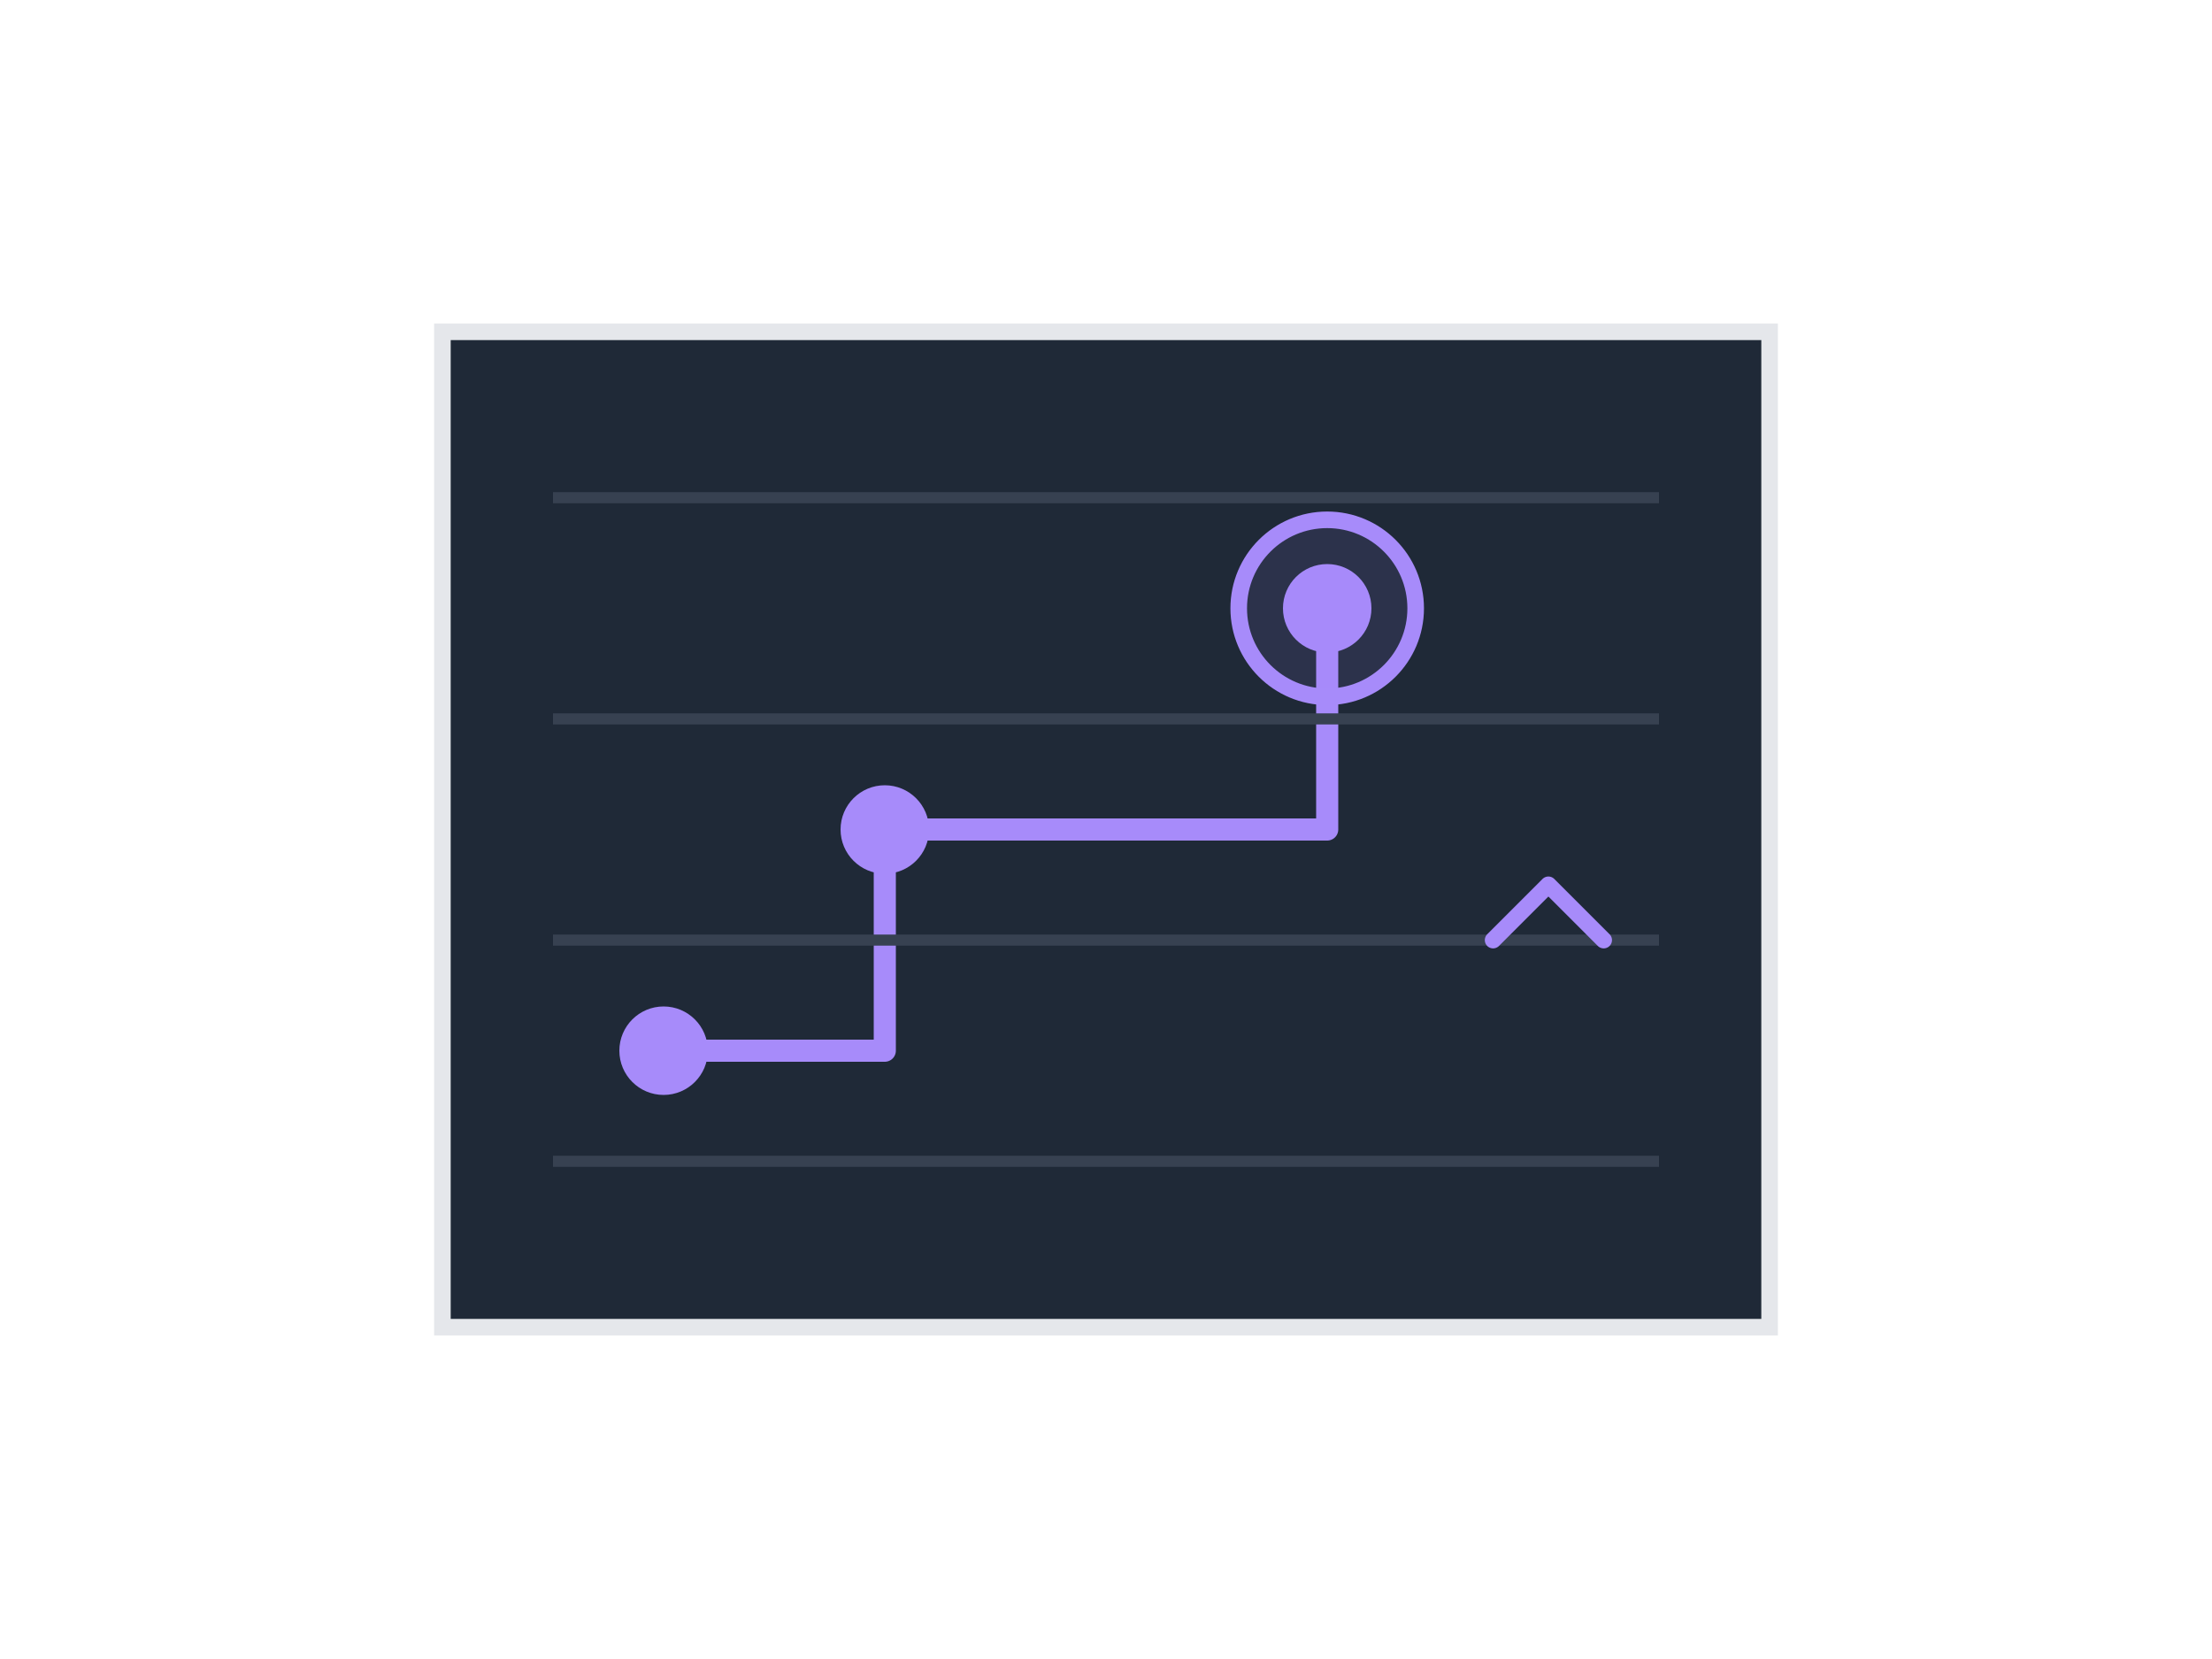
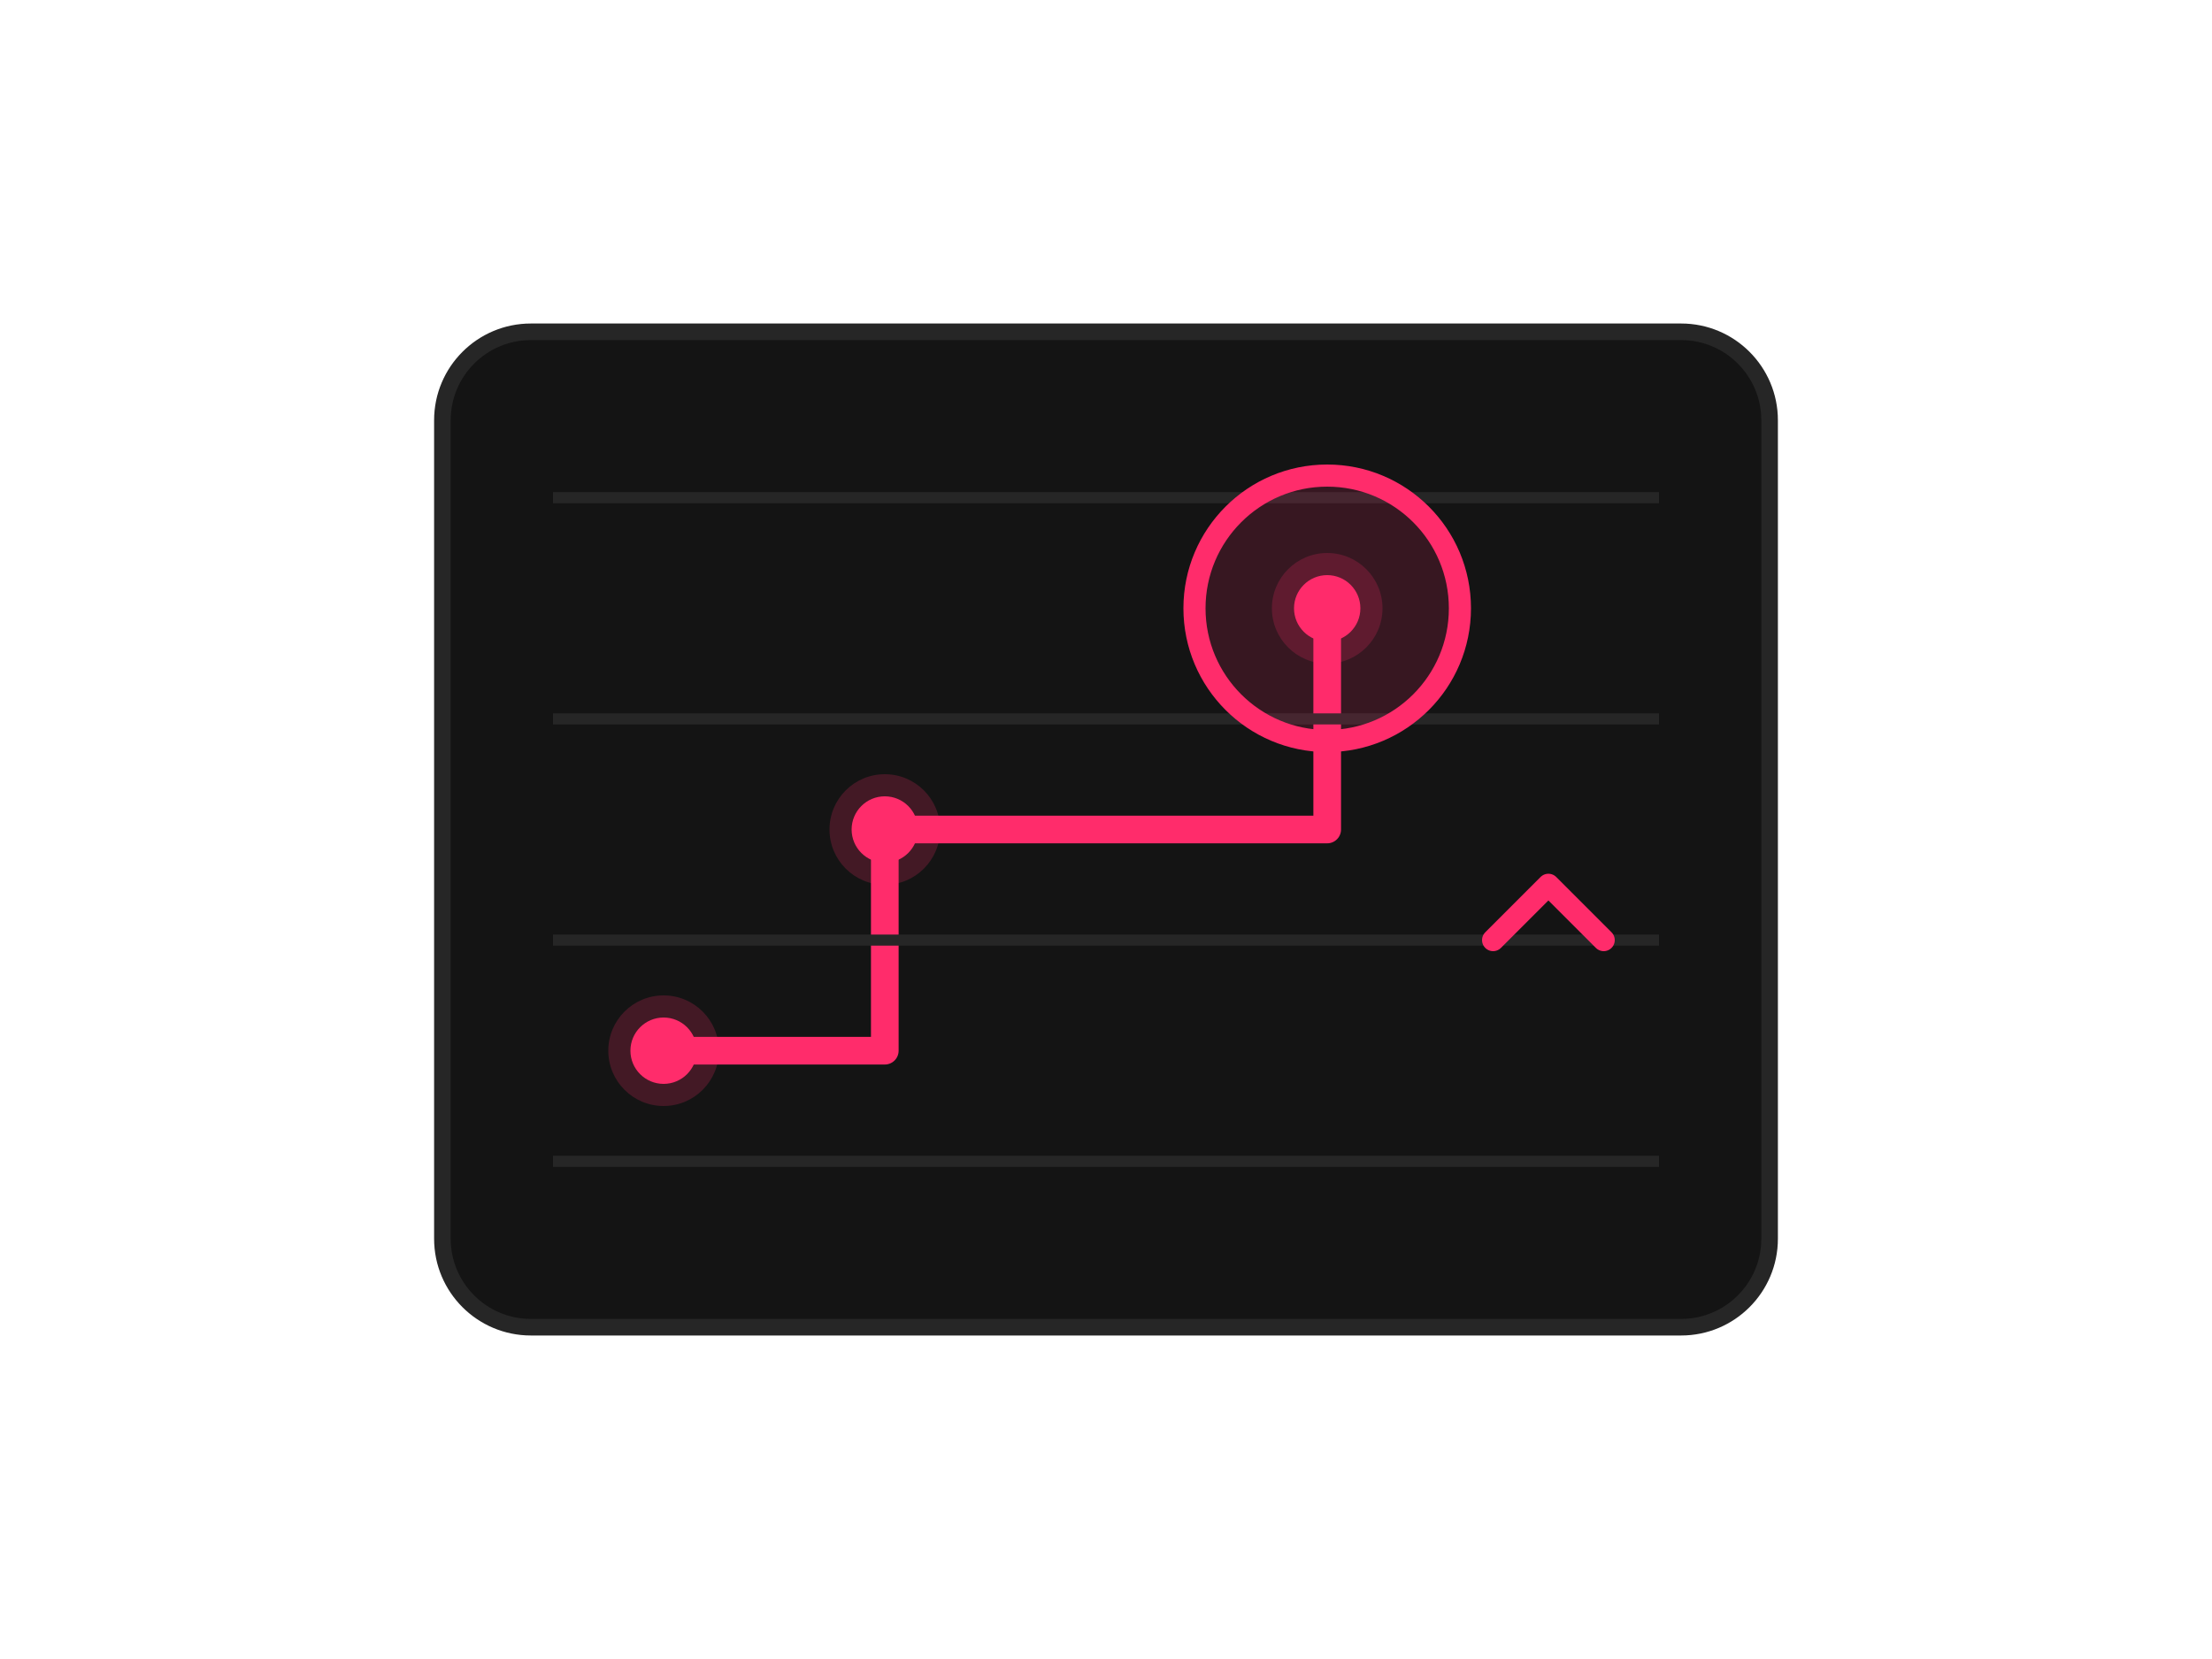
<svg xmlns="http://www.w3.org/2000/svg" viewBox="0 0 200 150">
-   <rect x="40" y="30" width="120" height="90" fill="#1f2937" stroke="#e5e7eb" stroke-width="1.5" />
-   <path d="M60 95 L80 95 L80 75 L120 75 L120 55" stroke="#a78bfa" stroke-width="2" fill="none" stroke-linecap="round" stroke-linejoin="round" />
-   <circle cx="60" cy="95" r="4" fill="#a78bfa" />
-   <circle cx="80" cy="75" r="4" fill="#a78bfa" />
-   <circle cx="120" cy="55" r="4" fill="#a78bfa" />
-   <g stroke="#374151" stroke-width="1">
+   <rect x="40" y="30" width="120" height="90" fill="#141414" stroke="#262626" stroke-width="1.5" rx="8" />
+   <path d="M60 95 L80 95 L80 75 L120 75 L120 55" stroke="#ff2c6b" stroke-width="2.5" fill="none" stroke-linecap="round" stroke-linejoin="round" />
+   <circle cx="60" cy="95" r="5" fill="#ff2c6b" opacity="0.2" />
+   <circle cx="60" cy="95" r="3" fill="#ff2c6b" />
+   <circle cx="80" cy="75" r="5" fill="#ff2c6b" opacity="0.2" />
+   <circle cx="80" cy="75" r="3" fill="#ff2c6b" />
+   <circle cx="120" cy="55" r="5" fill="#ff2c6b" opacity="0.2" />
+   <circle cx="120" cy="55" r="3" fill="#ff2c6b" />
+   <g stroke="#262626" stroke-width="1">
    <line x1="50" y1="105" x2="150" y2="105" />
    <line x1="50" y1="85" x2="150" y2="85" />
    <line x1="50" y1="65" x2="150" y2="65" />
    <line x1="50" y1="45" x2="150" y2="45" />
  </g>
-   <path d="M135 85 L140 80 L145 85" stroke="#a78bfa" stroke-width="1.5" fill="none" stroke-linecap="round" stroke-linejoin="round" />
-   <circle cx="120" cy="55" r="8" fill="#a78bfa" fill-opacity="0.1" stroke="#a78bfa" stroke-width="1.5" />
+   <path d="M135 85 L140 80 L145 85" stroke="#ff2c6b" stroke-width="2" fill="none" stroke-linecap="round" stroke-linejoin="round" />
+   <circle cx="120" cy="55" r="12" fill="#ff2c6b" fill-opacity="0.15" stroke="#ff2c6b" stroke-width="2" />
</svg>
